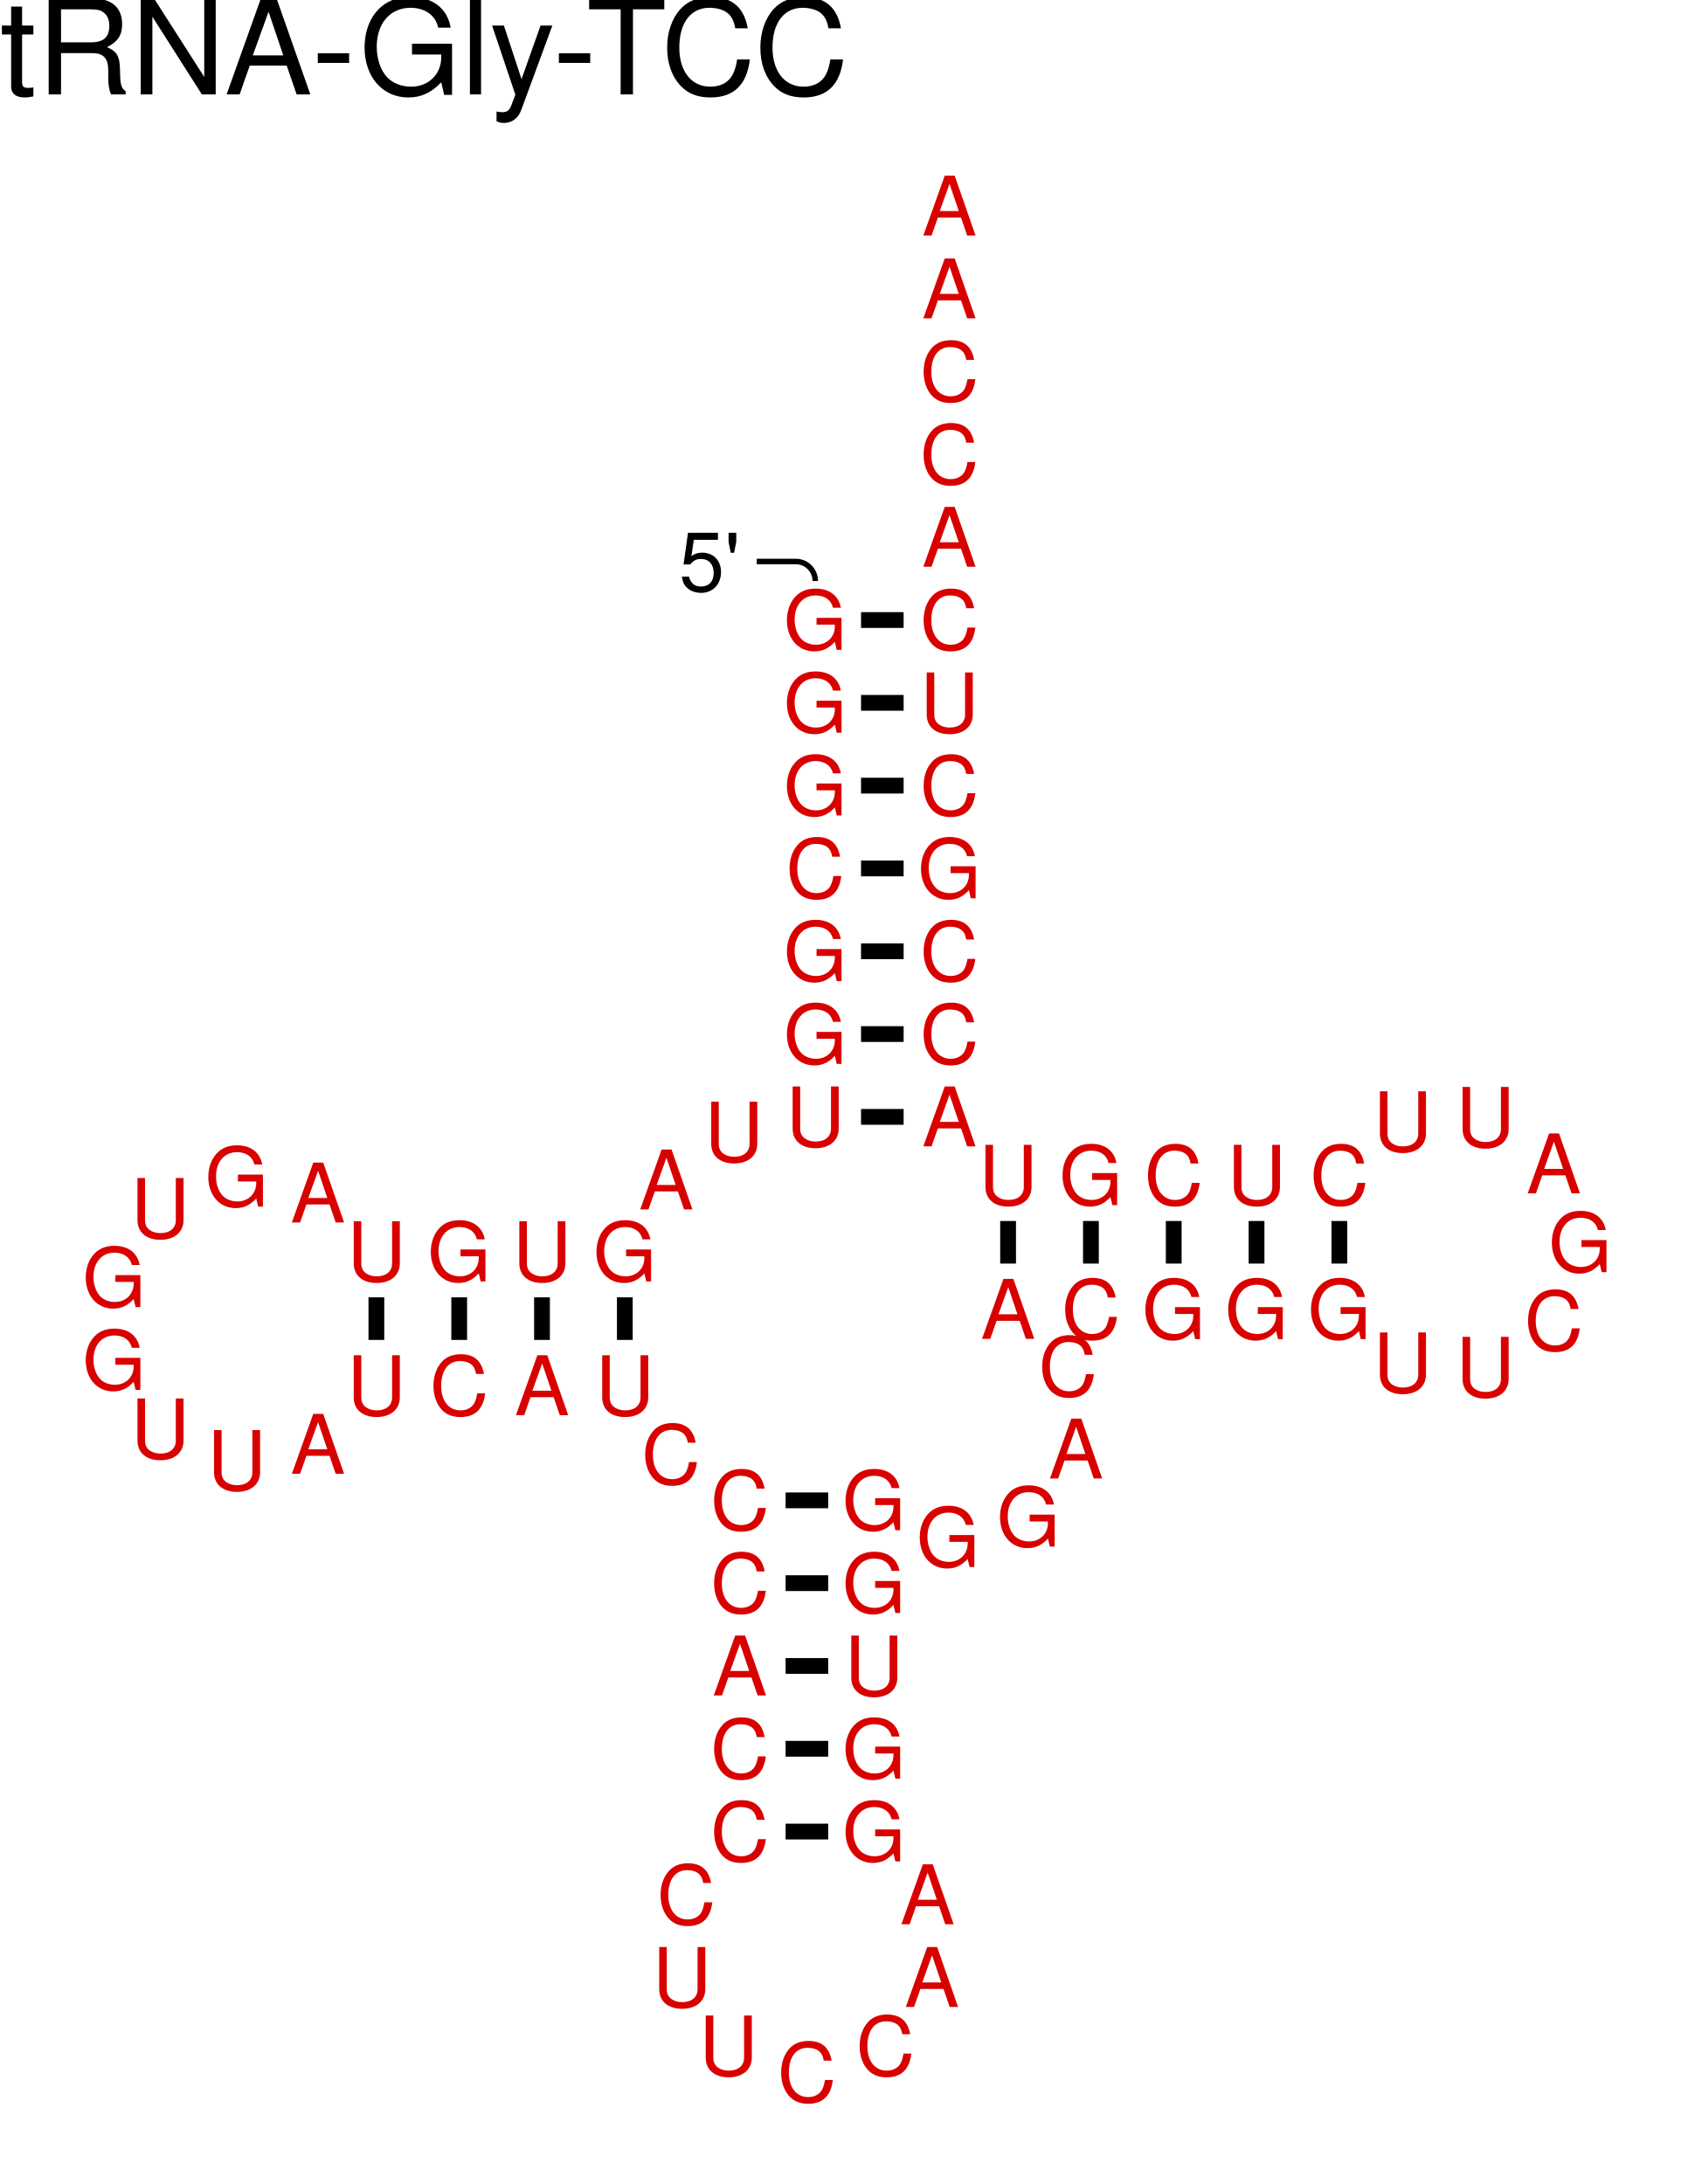
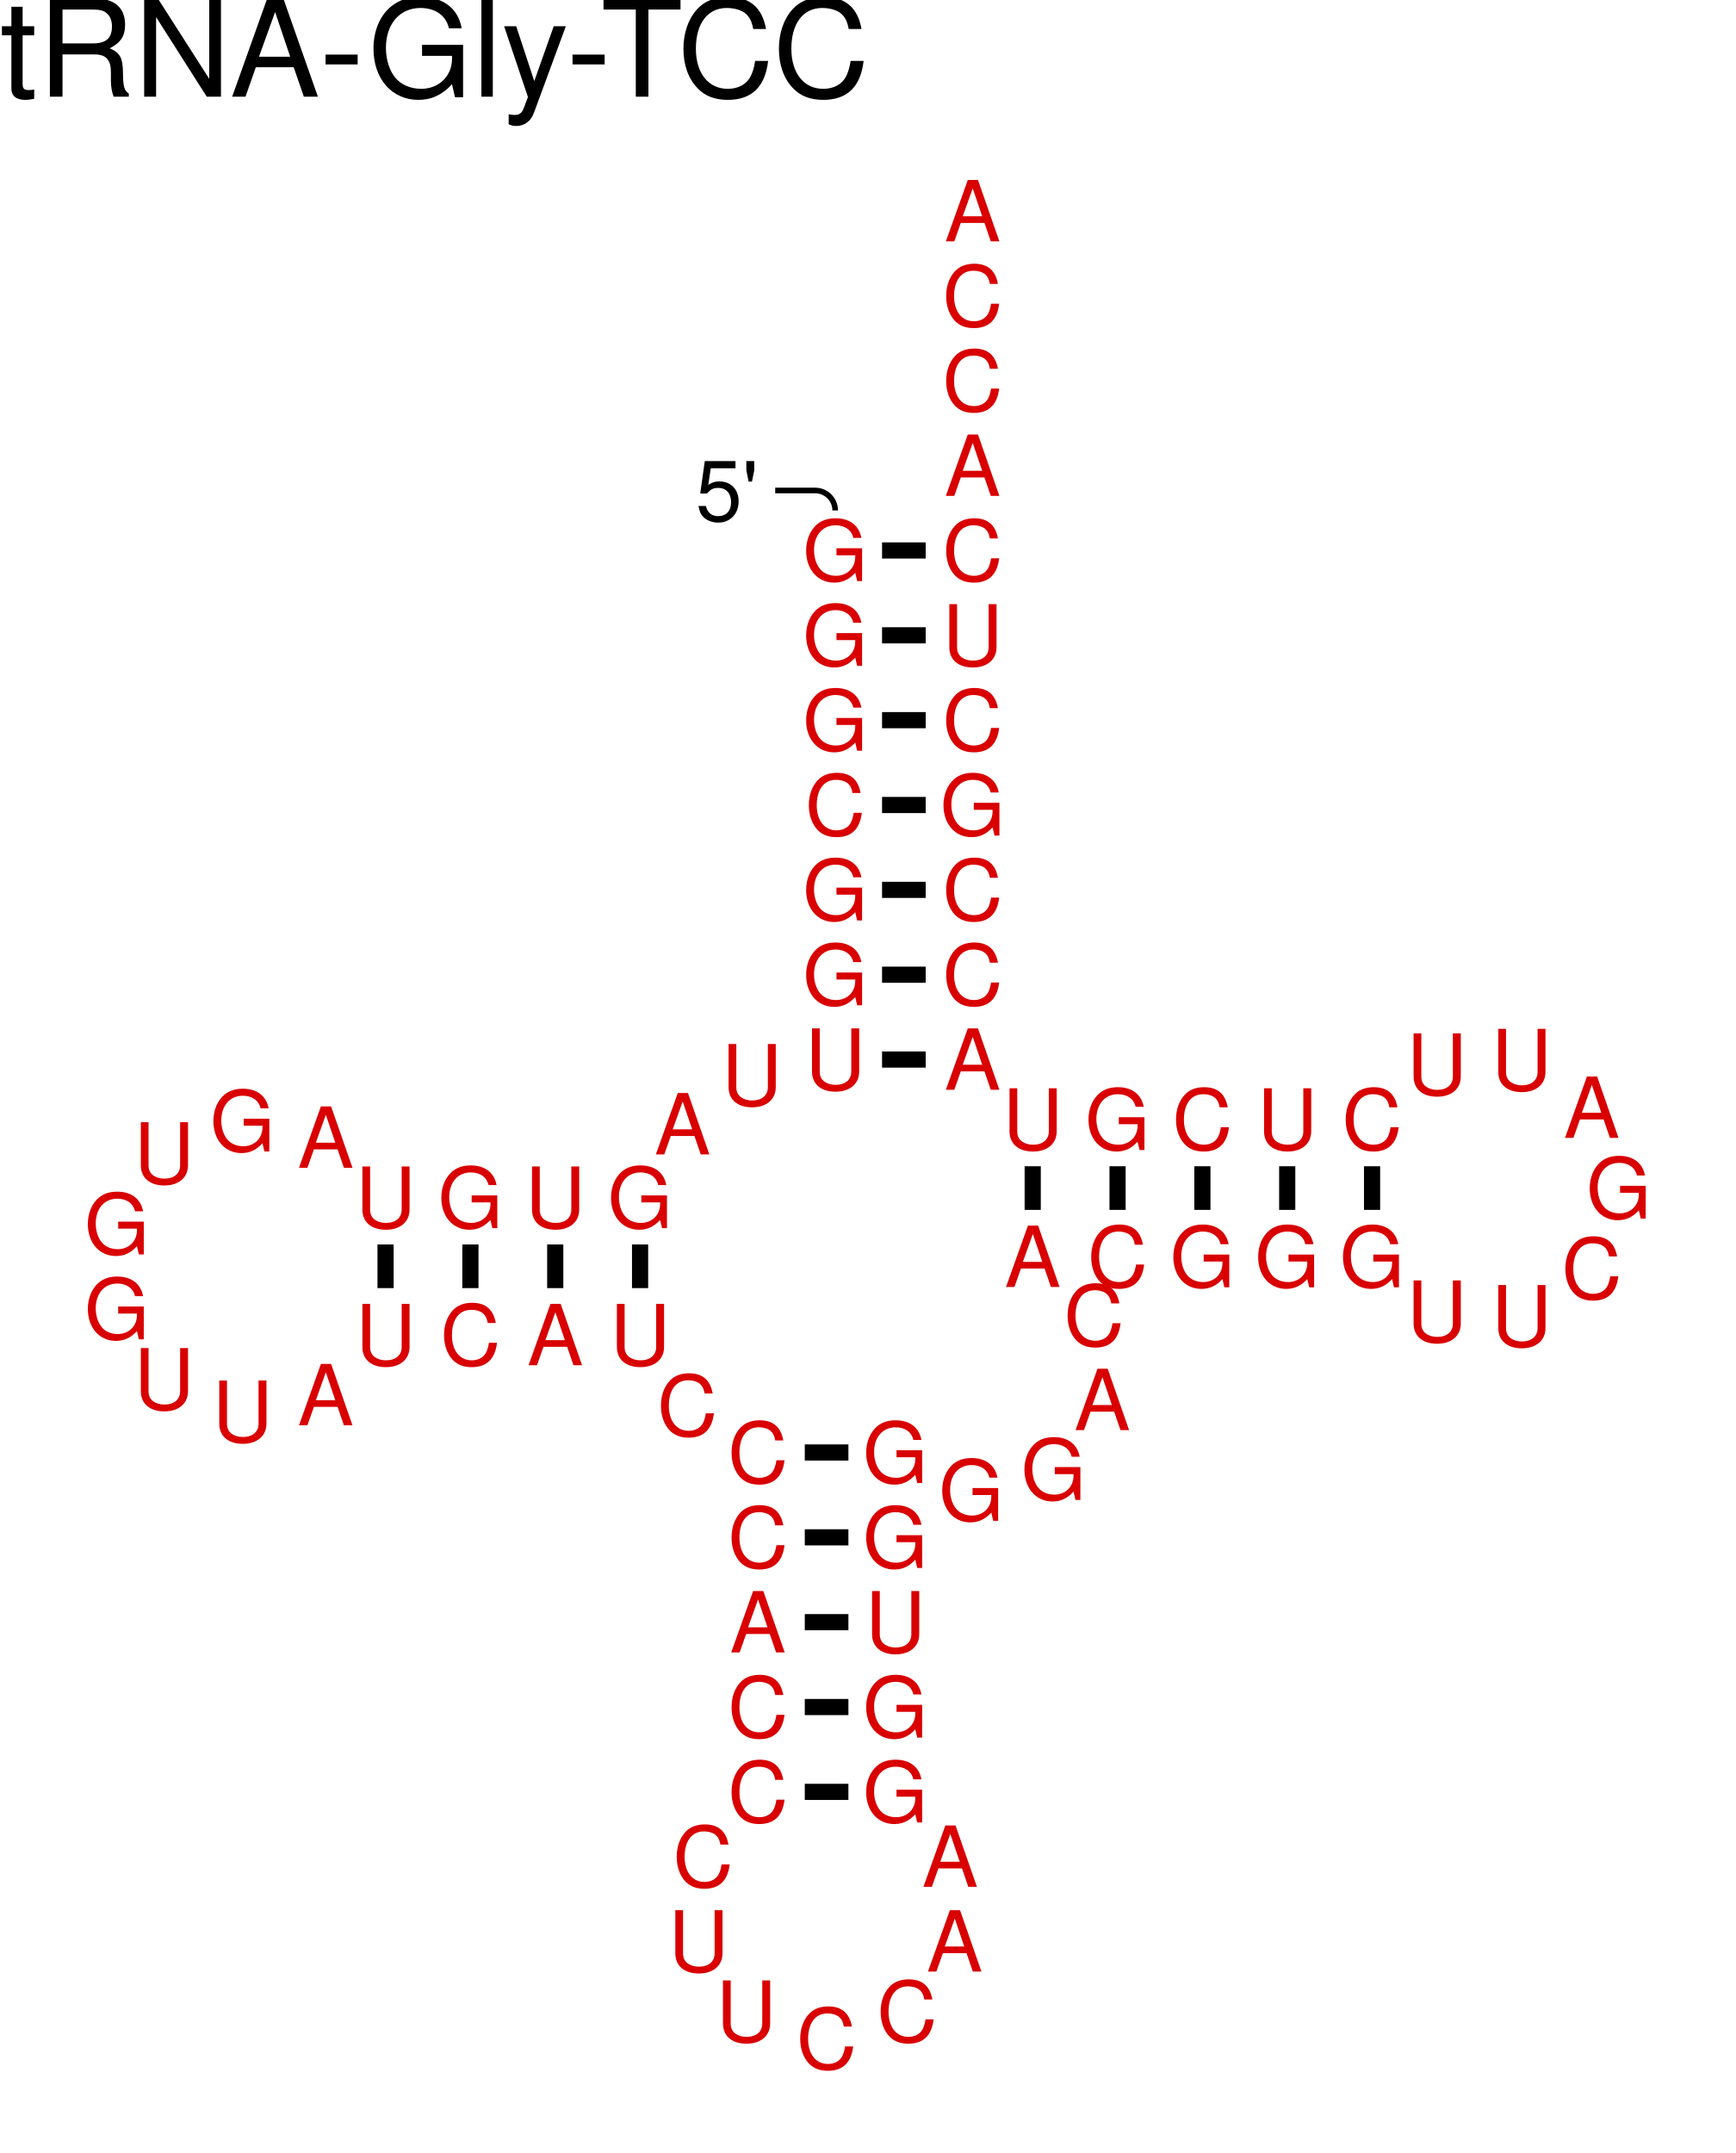
- <svg xmlns="http://www.w3.org/2000/svg" version="1.0" width="154.669" height="199.397" id="svg2403" xml:space="preserve">
+ <svg xmlns="http://www.w3.org/2000/svg" version="1.0" width="154.669" height="191.837" id="svg2403" xml:space="preserve">
  <text x="0" y="8.616" id="text1000">
    <tspan x="0" y="8.616" fill="#000000" font-variant="normal" font-weight="normal" font-style="normal" font-family="Helvetica, Arial, sans-serif" font-size="12" id="tspan1001">tRNA-Gly-TCC</tspan>
  </text>
+   <path fill="none" stroke="#000000" stroke-width="1.44" stroke-linecap="butt" stroke-linejoin="miter" d="M 78.602 49.048 L 82.49 49.048 " />
  <path fill="none" stroke="#000000" stroke-width="1.44" stroke-linecap="butt" stroke-linejoin="miter" d="M 78.602 56.608 L 82.49 56.608 " />
  <path fill="none" stroke="#000000" stroke-width="1.44" stroke-linecap="butt" stroke-linejoin="miter" d="M 78.602 64.168 L 82.49 64.168 " />
  <path fill="none" stroke="#000000" stroke-width="1.44" stroke-linecap="butt" stroke-linejoin="miter" d="M 78.602 71.728 L 82.49 71.728 " />
  <path fill="none" stroke="#000000" stroke-width="1.44" stroke-linecap="butt" stroke-linejoin="miter" d="M 78.602 79.288 L 82.49 79.288 " />
  <path fill="none" stroke="#000000" stroke-width="1.44" stroke-linecap="butt" stroke-linejoin="miter" d="M 78.602 86.849 L 82.49 86.849 " />
  <path fill="none" stroke="#000000" stroke-width="1.44" stroke-linecap="butt" stroke-linejoin="miter" d="M 78.602 94.409 L 82.49 94.409 " />
-   <path fill="none" stroke="#000000" stroke-width="1.44" stroke-linecap="butt" stroke-linejoin="miter" d="M 78.602 101.969 L 82.49 101.969 " />
-   <path fill="none" stroke="#000000" stroke-width="1.44" stroke-linecap="butt" stroke-linejoin="miter" d="M 57.038 118.445 L 57.038 122.333 " />
-   <path fill="none" stroke="#000000" stroke-width="1.44" stroke-linecap="butt" stroke-linejoin="miter" d="M 49.478 118.445 L 49.478 122.333 " />
-   <path fill="none" stroke="#000000" stroke-width="1.44" stroke-linecap="butt" stroke-linejoin="miter" d="M 41.919 118.445 L 41.919 122.333 " />
-   <path fill="none" stroke="#000000" stroke-width="1.44" stroke-linecap="butt" stroke-linejoin="miter" d="M 34.358 118.445 L 34.358 122.333 " />
+   <path fill="none" stroke="#000000" stroke-width="1.44" stroke-linecap="butt" stroke-linejoin="miter" d="M 57.038 110.885 L 57.038 114.773 " />
+   <path fill="none" stroke="#000000" stroke-width="1.44" stroke-linecap="butt" stroke-linejoin="miter" d="M 49.478 110.885 L 49.478 114.773 " />
+   <path fill="none" stroke="#000000" stroke-width="1.44" stroke-linecap="butt" stroke-linejoin="miter" d="M 41.919 110.885 L 41.919 114.773 " />
+   <path fill="none" stroke="#000000" stroke-width="1.44" stroke-linecap="butt" stroke-linejoin="miter" d="M 34.358 110.885 L 34.358 114.773 " />
+   <path fill="none" stroke="#000000" stroke-width="1.44" stroke-linecap="butt" stroke-linejoin="miter" d="M 71.715 129.42 L 75.603 129.42 " />
  <path fill="none" stroke="#000000" stroke-width="1.44" stroke-linecap="butt" stroke-linejoin="miter" d="M 71.715 136.98 L 75.603 136.98 " />
  <path fill="none" stroke="#000000" stroke-width="1.44" stroke-linecap="butt" stroke-linejoin="miter" d="M 71.715 144.54 L 75.603 144.54 " />
  <path fill="none" stroke="#000000" stroke-width="1.44" stroke-linecap="butt" stroke-linejoin="miter" d="M 71.715 152.1 L 75.603 152.1 " />
  <path fill="none" stroke="#000000" stroke-width="1.44" stroke-linecap="butt" stroke-linejoin="miter" d="M 71.715 159.66 L 75.603 159.66 " />
-   <path fill="none" stroke="#000000" stroke-width="1.44" stroke-linecap="butt" stroke-linejoin="miter" d="M 71.715 167.22 L 75.603 167.22 " />
-   <path fill="none" stroke="#000000" stroke-width="1.44" stroke-linecap="butt" stroke-linejoin="miter" d="M 92.026 115.363 L 92.026 111.475 " />
-   <path fill="none" stroke="#000000" stroke-width="1.44" stroke-linecap="butt" stroke-linejoin="miter" d="M 99.587 115.363 L 99.587 111.475 " />
-   <path fill="none" stroke="#000000" stroke-width="1.44" stroke-linecap="butt" stroke-linejoin="miter" d="M 107.146 115.363 L 107.146 111.475 " />
-   <path fill="none" stroke="#000000" stroke-width="1.44" stroke-linecap="butt" stroke-linejoin="miter" d="M 114.706 115.363 L 114.706 111.475 " />
-   <path fill="none" stroke="#000000" stroke-width="1.44" stroke-linecap="butt" stroke-linejoin="miter" d="M 122.266 115.363 L 122.266 111.475 " />
-   <text x="71.508" y="59.301" id="text1002">
-     <tspan x="71.508" y="59.301" fill="#d90000" font-variant="normal" font-weight="normal" font-style="normal" font-family="Helvetica, Arial, sans-serif" font-size="7.5" id="tspan1003">G</tspan>
-   </text>
-   <text x="71.508" y="66.861" id="text1004">
-     <tspan x="71.508" y="66.861" fill="#d90000" font-variant="normal" font-weight="normal" font-style="normal" font-family="Helvetica, Arial, sans-serif" font-size="7.5" id="tspan1005">G</tspan>
-   </text>
-   <text x="71.508" y="74.421" id="text1006">
-     <tspan x="71.508" y="74.421" fill="#d90000" font-variant="normal" font-weight="normal" font-style="normal" font-family="Helvetica, Arial, sans-serif" font-size="7.5" id="tspan1007">G</tspan>
-   </text>
-   <text x="71.718" y="81.981" id="text1008">
-     <tspan x="71.718" y="81.981" fill="#d90000" font-variant="normal" font-weight="normal" font-style="normal" font-family="Helvetica, Arial, sans-serif" font-size="7.5" id="tspan1009">C</tspan>
-   </text>
-   <text x="71.508" y="89.541" id="text1010">
-     <tspan x="71.508" y="89.541" fill="#d90000" font-variant="normal" font-weight="normal" font-style="normal" font-family="Helvetica, Arial, sans-serif" font-size="7.5" id="tspan1011">G</tspan>
-   </text>
-   <text x="71.508" y="97.101" id="text1012">
-     <tspan x="71.508" y="97.101" fill="#d90000" font-variant="normal" font-weight="normal" font-style="normal" font-family="Helvetica, Arial, sans-serif" font-size="7.5" id="tspan1013">G</tspan>
-   </text>
-   <text x="71.718" y="104.661" id="text1014">
-     <tspan x="71.718" y="104.661" fill="#d90000" font-variant="normal" font-weight="normal" font-style="normal" font-family="Helvetica, Arial, sans-serif" font-size="7.5" id="tspan1015">U</tspan>
-   </text>
-   <text x="64.287" y="106.051" id="text1016">
-     <tspan x="64.287" y="106.051" fill="#d90000" font-variant="normal" font-weight="normal" font-style="normal" font-family="Helvetica, Arial, sans-serif" font-size="7.5" id="tspan1017">U</tspan>
-   </text>
-   <text x="58.321" y="110.417" id="text1018">
-     <tspan x="58.321" y="110.417" fill="#d90000" font-variant="normal" font-weight="normal" font-style="normal" font-family="Helvetica, Arial, sans-serif" font-size="7.5" id="tspan1019">A</tspan>
-   </text>
-   <text x="54.121" y="116.962" id="text1020">
-     <tspan x="54.121" y="116.962" fill="#d90000" font-variant="normal" font-weight="normal" font-style="normal" font-family="Helvetica, Arial, sans-serif" font-size="7.5" id="tspan1021">G</tspan>
-   </text>
-   <text x="46.771" y="116.962" id="text1022">
-     <tspan x="46.771" y="116.962" fill="#d90000" font-variant="normal" font-weight="normal" font-style="normal" font-family="Helvetica, Arial, sans-serif" font-size="7.5" id="tspan1023">U</tspan>
-   </text>
-   <text x="39.001" y="116.962" id="text1024">
-     <tspan x="39.001" y="116.962" fill="#d90000" font-variant="normal" font-weight="normal" font-style="normal" font-family="Helvetica, Arial, sans-serif" font-size="7.5" id="tspan1025">G</tspan>
-   </text>
-   <text x="31.651" y="116.962" id="text1026">
-     <tspan x="31.651" y="116.962" fill="#d90000" font-variant="normal" font-weight="normal" font-style="normal" font-family="Helvetica, Arial, sans-serif" font-size="7.5" id="tspan1027">U</tspan>
-   </text>
-   <text x="26.518" y="111.609" id="text1028">
-     <tspan x="26.518" y="111.609" fill="#d90000" font-variant="normal" font-weight="normal" font-style="normal" font-family="Helvetica, Arial, sans-serif" font-size="7.5" id="tspan1029">A</tspan>
-   </text>
-   <text x="18.688" y="110.128" id="text1030">
-     <tspan x="18.688" y="110.128" fill="#d90000" font-variant="normal" font-weight="normal" font-style="normal" font-family="Helvetica, Arial, sans-serif" font-size="7.5" id="tspan1031">G</tspan>
-   </text>
-   <text x="11.912" y="113.017" id="text1032">
-     <tspan x="11.912" y="113.017" fill="#d90000" font-variant="normal" font-weight="normal" font-style="normal" font-family="Helvetica, Arial, sans-serif" font-size="7.5" id="tspan1033">U</tspan>
-   </text>
-   <text x="7.5" y="119.302" id="text1034">
-     <tspan x="7.5" y="119.302" fill="#d90000" font-variant="normal" font-weight="normal" font-style="normal" font-family="Helvetica, Arial, sans-serif" font-size="7.5" id="tspan1035">G</tspan>
-   </text>
-   <text x="7.5" y="126.862" id="text1036">
-     <tspan x="7.5" y="126.862" fill="#d90000" font-variant="normal" font-weight="normal" font-style="normal" font-family="Helvetica, Arial, sans-serif" font-size="7.5" id="tspan1037">G</tspan>
-   </text>
-   <text x="11.912" y="133.146" id="text1038">
-     <tspan x="11.912" y="133.146" fill="#d90000" font-variant="normal" font-weight="normal" font-style="normal" font-family="Helvetica, Arial, sans-serif" font-size="7.5" id="tspan1039">U</tspan>
-   </text>
-   <text x="18.898" y="136.035" id="text1040">
-     <tspan x="18.898" y="136.035" fill="#d90000" font-variant="normal" font-weight="normal" font-style="normal" font-family="Helvetica, Arial, sans-serif" font-size="7.5" id="tspan1041">U</tspan>
-   </text>
-   <text x="26.518" y="134.554" id="text1042">
-     <tspan x="26.518" y="134.554" fill="#d90000" font-variant="normal" font-weight="normal" font-style="normal" font-family="Helvetica, Arial, sans-serif" font-size="7.5" id="tspan1043">A</tspan>
-   </text>
-   <text x="31.651" y="129.202" id="text1044">
-     <tspan x="31.651" y="129.202" fill="#d90000" font-variant="normal" font-weight="normal" font-style="normal" font-family="Helvetica, Arial, sans-serif" font-size="7.5" id="tspan1045">U</tspan>
-   </text>
-   <text x="39.211" y="129.202" id="text1046">
-     <tspan x="39.211" y="129.202" fill="#d90000" font-variant="normal" font-weight="normal" font-style="normal" font-family="Helvetica, Arial, sans-serif" font-size="7.5" id="tspan1047">C</tspan>
-   </text>
-   <text x="46.977" y="129.202" id="text1048">
-     <tspan x="46.977" y="129.202" fill="#d90000" font-variant="normal" font-weight="normal" font-style="normal" font-family="Helvetica, Arial, sans-serif" font-size="7.5" id="tspan1049">A</tspan>
-   </text>
-   <text x="54.331" y="129.202" id="text1050">
-     <tspan x="54.331" y="129.202" fill="#d90000" font-variant="normal" font-weight="normal" font-style="normal" font-family="Helvetica, Arial, sans-serif" font-size="7.5" id="tspan1051">U</tspan>
-   </text>
-   <text x="58.538" y="135.483" id="text1052">
-     <tspan x="58.538" y="135.483" fill="#d90000" font-variant="normal" font-weight="normal" font-style="normal" font-family="Helvetica, Arial, sans-serif" font-size="7.5" id="tspan1053">C</tspan>
-   </text>
-   <text x="64.831" y="139.673" id="text1054">
-     <tspan x="64.831" y="139.673" fill="#d90000" font-variant="normal" font-weight="normal" font-style="normal" font-family="Helvetica, Arial, sans-serif" font-size="7.5" id="tspan1055">C</tspan>
-   </text>
-   <text x="64.831" y="147.233" id="text1056">
-     <tspan x="64.831" y="147.233" fill="#d90000" font-variant="normal" font-weight="normal" font-style="normal" font-family="Helvetica, Arial, sans-serif" font-size="7.5" id="tspan1057">C</tspan>
-   </text>
-   <text x="65.037" y="154.793" id="text1058">
-     <tspan x="65.037" y="154.793" fill="#d90000" font-variant="normal" font-weight="normal" font-style="normal" font-family="Helvetica, Arial, sans-serif" font-size="7.5" id="tspan1059">A</tspan>
-   </text>
-   <text x="64.831" y="162.353" id="text1060">
-     <tspan x="64.831" y="162.353" fill="#d90000" font-variant="normal" font-weight="normal" font-style="normal" font-family="Helvetica, Arial, sans-serif" font-size="7.5" id="tspan1061">C</tspan>
-   </text>
-   <text x="64.831" y="169.913" id="text1062">
-     <tspan x="64.831" y="169.913" fill="#d90000" font-variant="normal" font-weight="normal" font-style="normal" font-family="Helvetica, Arial, sans-serif" font-size="7.5" id="tspan1063">C</tspan>
-   </text>
-   <text x="59.944" y="175.68" id="text1064">
-     <tspan x="59.944" y="175.68" fill="#d90000" font-variant="normal" font-weight="normal" font-style="normal" font-family="Helvetica, Arial, sans-serif" font-size="7.5" id="tspan1065">C</tspan>
-   </text>
-   <text x="59.541" y="183.23" id="text1066">
-     <tspan x="59.541" y="183.23" fill="#d90000" font-variant="normal" font-weight="normal" font-style="normal" font-family="Helvetica, Arial, sans-serif" font-size="7.5" id="tspan1067">U</tspan>
-   </text>
-   <text x="63.786" y="189.485" id="text1068">
-     <tspan x="63.786" y="189.485" fill="#d90000" font-variant="normal" font-weight="normal" font-style="normal" font-family="Helvetica, Arial, sans-serif" font-size="7.5" id="tspan1069">U</tspan>
-   </text>
-   <text x="70.951" y="191.897" id="text1070">
-     <tspan x="70.951" y="191.897" fill="#d90000" font-variant="normal" font-weight="normal" font-style="normal" font-family="Helvetica, Arial, sans-serif" font-size="7.5" id="tspan1071">C</tspan>
-   </text>
-   <text x="78.116" y="189.485" id="text1072">
-     <tspan x="78.116" y="189.485" fill="#d90000" font-variant="normal" font-weight="normal" font-style="normal" font-family="Helvetica, Arial, sans-serif" font-size="7.5" id="tspan1073">C</tspan>
-   </text>
-   <text x="82.568" y="183.23" id="text1074">
-     <tspan x="82.568" y="183.23" fill="#d90000" font-variant="normal" font-weight="normal" font-style="normal" font-family="Helvetica, Arial, sans-serif" font-size="7.5" id="tspan1075">A</tspan>
-   </text>
-   <text x="82.165" y="175.68" id="text1076">
-     <tspan x="82.165" y="175.68" fill="#d90000" font-variant="normal" font-weight="normal" font-style="normal" font-family="Helvetica, Arial, sans-serif" font-size="7.5" id="tspan1077">A</tspan>
-   </text>
-   <text x="76.861" y="169.913" id="text1078">
-     <tspan x="76.861" y="169.913" fill="#d90000" font-variant="normal" font-weight="normal" font-style="normal" font-family="Helvetica, Arial, sans-serif" font-size="7.5" id="tspan1079">G</tspan>
-   </text>
-   <text x="76.861" y="162.353" id="text1080">
-     <tspan x="76.861" y="162.353" fill="#d90000" font-variant="normal" font-weight="normal" font-style="normal" font-family="Helvetica, Arial, sans-serif" font-size="7.5" id="tspan1081">G</tspan>
-   </text>
-   <text x="77.071" y="154.793" id="text1082">
-     <tspan x="77.071" y="154.793" fill="#d90000" font-variant="normal" font-weight="normal" font-style="normal" font-family="Helvetica, Arial, sans-serif" font-size="7.5" id="tspan1083">U</tspan>
-   </text>
-   <text x="76.861" y="147.233" id="text1084">
-     <tspan x="76.861" y="147.233" fill="#d90000" font-variant="normal" font-weight="normal" font-style="normal" font-family="Helvetica, Arial, sans-serif" font-size="7.5" id="tspan1085">G</tspan>
-   </text>
-   <text x="76.861" y="139.673" id="text1086">
-     <tspan x="76.861" y="139.673" fill="#d90000" font-variant="normal" font-weight="normal" font-style="normal" font-family="Helvetica, Arial, sans-serif" font-size="7.5" id="tspan1087">G</tspan>
-   </text>
-   <text x="83.633" y="143.034" id="text1088">
-     <tspan x="83.633" y="143.034" fill="#d90000" font-variant="normal" font-weight="normal" font-style="normal" font-family="Helvetica, Arial, sans-serif" font-size="7.5" id="tspan1089">G</tspan>
-   </text>
-   <text x="90.96" y="141.171" id="text1090">
-     <tspan x="90.96" y="141.171" fill="#d90000" font-variant="normal" font-weight="normal" font-style="normal" font-family="Helvetica, Arial, sans-serif" font-size="7.5" id="tspan1091">G</tspan>
-   </text>
-   <text x="95.721" y="134.984" id="text1092">
-     <tspan x="95.721" y="134.984" fill="#d90000" font-variant="normal" font-weight="normal" font-style="normal" font-family="Helvetica, Arial, sans-serif" font-size="7.5" id="tspan1093">A</tspan>
-   </text>
-   <text x="94.779" y="127.46" id="text1094">
-     <tspan x="94.779" y="127.46" fill="#d90000" font-variant="normal" font-weight="normal" font-style="normal" font-family="Helvetica, Arial, sans-serif" font-size="7.5" id="tspan1095">C</tspan>
-   </text>
-   <text x="89.525" y="122.231" id="text1096">
-     <tspan x="89.525" y="122.231" fill="#d90000" font-variant="normal" font-weight="normal" font-style="normal" font-family="Helvetica, Arial, sans-serif" font-size="7.5" id="tspan1097">A</tspan>
-   </text>
-   <text x="96.879" y="122.231" id="text1098">
-     <tspan x="96.879" y="122.231" fill="#d90000" font-variant="normal" font-weight="normal" font-style="normal" font-family="Helvetica, Arial, sans-serif" font-size="7.5" id="tspan1099">C</tspan>
-   </text>
-   <text x="104.229" y="122.231" id="text1100">
-     <tspan x="104.229" y="122.231" fill="#d90000" font-variant="normal" font-weight="normal" font-style="normal" font-family="Helvetica, Arial, sans-serif" font-size="7.5" id="tspan1101">G</tspan>
-   </text>
-   <text x="111.789" y="122.231" id="text1102">
-     <tspan x="111.789" y="122.231" fill="#d90000" font-variant="normal" font-weight="normal" font-style="normal" font-family="Helvetica, Arial, sans-serif" font-size="7.5" id="tspan1103">G</tspan>
-   </text>
-   <text x="119.349" y="122.231" id="text1104">
-     <tspan x="119.349" y="122.231" fill="#d90000" font-variant="normal" font-weight="normal" font-style="normal" font-family="Helvetica, Arial, sans-serif" font-size="7.5" id="tspan1105">G</tspan>
-   </text>
-   <text x="125.327" y="127.119" id="text1106">
-     <tspan x="125.327" y="127.119" fill="#d90000" font-variant="normal" font-weight="normal" font-style="normal" font-family="Helvetica, Arial, sans-serif" font-size="7.5" id="tspan1107">U</tspan>
-   </text>
-   <text x="132.876" y="127.522" id="text1108">
-     <tspan x="132.876" y="127.522" fill="#d90000" font-variant="normal" font-weight="normal" font-style="normal" font-family="Helvetica, Arial, sans-serif" font-size="7.5" id="tspan1109">U</tspan>
-   </text>
-   <text x="139.131" y="123.276" id="text1110">
-     <tspan x="139.131" y="123.276" fill="#d90000" font-variant="normal" font-weight="normal" font-style="normal" font-family="Helvetica, Arial, sans-serif" font-size="7.5" id="tspan1111">C</tspan>
-   </text>
-   <text x="141.334" y="116.111" id="text1112">
-     <tspan x="141.334" y="116.111" fill="#d90000" font-variant="normal" font-weight="normal" font-style="normal" font-family="Helvetica, Arial, sans-serif" font-size="7.5" id="tspan1113">G</tspan>
-   </text>
-   <text x="139.337" y="108.947" id="text1114">
-     <tspan x="139.337" y="108.947" fill="#d90000" font-variant="normal" font-weight="normal" font-style="normal" font-family="Helvetica, Arial, sans-serif" font-size="7.5" id="tspan1115">A</tspan>
-   </text>
-   <text x="132.876" y="104.701" id="text1116">
-     <tspan x="132.876" y="104.701" fill="#d90000" font-variant="normal" font-weight="normal" font-style="normal" font-family="Helvetica, Arial, sans-serif" font-size="7.5" id="tspan1117">U</tspan>
-   </text>
-   <text x="125.327" y="105.104" id="text1118">
-     <tspan x="125.327" y="105.104" fill="#d90000" font-variant="normal" font-weight="normal" font-style="normal" font-family="Helvetica, Arial, sans-serif" font-size="7.5" id="tspan1119">U</tspan>
-   </text>
-   <text x="119.559" y="109.991" id="text1120">
-     <tspan x="119.559" y="109.991" fill="#d90000" font-variant="normal" font-weight="normal" font-style="normal" font-family="Helvetica, Arial, sans-serif" font-size="7.5" id="tspan1121">C</tspan>
-   </text>
-   <text x="111.999" y="109.991" id="text1122">
-     <tspan x="111.999" y="109.991" fill="#d90000" font-variant="normal" font-weight="normal" font-style="normal" font-family="Helvetica, Arial, sans-serif" font-size="7.5" id="tspan1123">U</tspan>
-   </text>
-   <text x="104.439" y="109.991" id="text1124">
-     <tspan x="104.439" y="109.991" fill="#d90000" font-variant="normal" font-weight="normal" font-style="normal" font-family="Helvetica, Arial, sans-serif" font-size="7.5" id="tspan1125">C</tspan>
-   </text>
-   <text x="96.669" y="109.991" id="text1126">
-     <tspan x="96.669" y="109.991" fill="#d90000" font-variant="normal" font-weight="normal" font-style="normal" font-family="Helvetica, Arial, sans-serif" font-size="7.5" id="tspan1127">G</tspan>
-   </text>
-   <text x="89.319" y="109.991" id="text1128">
-     <tspan x="89.319" y="109.991" fill="#d90000" font-variant="normal" font-weight="normal" font-style="normal" font-family="Helvetica, Arial, sans-serif" font-size="7.5" id="tspan1129">U</tspan>
-   </text>
-   <text x="84.164" y="104.661" id="text1130">
-     <tspan x="84.164" y="104.661" fill="#d90000" font-variant="normal" font-weight="normal" font-style="normal" font-family="Helvetica, Arial, sans-serif" font-size="7.5" id="tspan1131">A</tspan>
-   </text>
-   <text x="83.958" y="97.101" id="text1132">
-     <tspan x="83.958" y="97.101" fill="#d90000" font-variant="normal" font-weight="normal" font-style="normal" font-family="Helvetica, Arial, sans-serif" font-size="7.5" id="tspan1133">C</tspan>
-   </text>
-   <text x="83.958" y="89.541" id="text1134">
-     <tspan x="83.958" y="89.541" fill="#d90000" font-variant="normal" font-weight="normal" font-style="normal" font-family="Helvetica, Arial, sans-serif" font-size="7.5" id="tspan1135">C</tspan>
-   </text>
-   <text x="83.748" y="81.981" id="text1136">
-     <tspan x="83.748" y="81.981" fill="#d90000" font-variant="normal" font-weight="normal" font-style="normal" font-family="Helvetica, Arial, sans-serif" font-size="7.5" id="tspan1137">G</tspan>
-   </text>
-   <text x="83.958" y="74.421" id="text1138">
-     <tspan x="83.958" y="74.421" fill="#d90000" font-variant="normal" font-weight="normal" font-style="normal" font-family="Helvetica, Arial, sans-serif" font-size="7.5" id="tspan1139">C</tspan>
-   </text>
-   <text x="83.958" y="66.861" id="text1140">
-     <tspan x="83.958" y="66.861" fill="#d90000" font-variant="normal" font-weight="normal" font-style="normal" font-family="Helvetica, Arial, sans-serif" font-size="7.5" id="tspan1141">U</tspan>
-   </text>
-   <text x="83.958" y="59.301" id="text1142">
-     <tspan x="83.958" y="59.301" fill="#d90000" font-variant="normal" font-weight="normal" font-style="normal" font-family="Helvetica, Arial, sans-serif" font-size="7.5" id="tspan1143">C</tspan>
-   </text>
-   <text x="84.164" y="51.741" id="text1144">
-     <tspan x="84.164" y="51.741" fill="#d90000" font-variant="normal" font-weight="normal" font-style="normal" font-family="Helvetica, Arial, sans-serif" font-size="7.5" id="tspan1145">A</tspan>
-   </text>
-   <text x="83.958" y="44.181" id="text1146">
-     <tspan x="83.958" y="44.181" fill="#d90000" font-variant="normal" font-weight="normal" font-style="normal" font-family="Helvetica, Arial, sans-serif" font-size="7.5" id="tspan1147">C</tspan>
-   </text>
-   <text x="83.958" y="36.621" id="text1148">
-     <tspan x="83.958" y="36.621" fill="#d90000" font-variant="normal" font-weight="normal" font-style="normal" font-family="Helvetica, Arial, sans-serif" font-size="7.5" id="tspan1149">C</tspan>
-   </text>
-   <text x="84.164" y="29.061" id="text1150">
-     <tspan x="84.164" y="29.061" fill="#d90000" font-variant="normal" font-weight="normal" font-style="normal" font-family="Helvetica, Arial, sans-serif" font-size="7.5" id="tspan1151">A</tspan>
-   </text>
-   <text x="84.164" y="21.501" id="text1152">
-     <tspan x="84.164" y="21.501" fill="#d90000" font-variant="normal" font-weight="normal" font-style="normal" font-family="Helvetica, Arial, sans-serif" font-size="7.5" id="tspan1153">A</tspan>
-   </text>
-   <path fill="none" stroke="#000000" stroke-width="0.5" stroke-linecap="butt" stroke-linejoin="miter" d="M 74.425 53.045 A 1.782,1.782 270 0,0 72.644,51.263L 69.08 51.263 " />
-   <text x="61.977" y="53.955" id="text1154">
-     <tspan x="61.977" y="53.955" fill="#000000" font-variant="normal" font-weight="normal" font-style="normal" font-family="Helvetica, Arial, sans-serif" font-size="7.5" id="tspan1155">5'</tspan>
+   <path fill="none" stroke="#000000" stroke-width="1.44" stroke-linecap="butt" stroke-linejoin="miter" d="M 92.026 107.803 L 92.026 103.915 " />
+   <path fill="none" stroke="#000000" stroke-width="1.44" stroke-linecap="butt" stroke-linejoin="miter" d="M 99.587 107.803 L 99.587 103.915 " />
+   <path fill="none" stroke="#000000" stroke-width="1.44" stroke-linecap="butt" stroke-linejoin="miter" d="M 107.146 107.803 L 107.146 103.915 " />
+   <path fill="none" stroke="#000000" stroke-width="1.44" stroke-linecap="butt" stroke-linejoin="miter" d="M 114.706 107.803 L 114.706 103.915 " />
+   <path fill="none" stroke="#000000" stroke-width="1.44" stroke-linecap="butt" stroke-linejoin="miter" d="M 122.266 107.803 L 122.266 103.915 " />
+   <text x="71.508" y="51.741" id="text1002">
+     <tspan x="71.508" y="51.741" fill="#d90000" font-variant="normal" font-weight="normal" font-style="normal" font-family="Helvetica, Arial, sans-serif" font-size="7.5" id="tspan1003">G</tspan>
+   </text>
+   <text x="71.508" y="59.301" id="text1004">
+     <tspan x="71.508" y="59.301" fill="#d90000" font-variant="normal" font-weight="normal" font-style="normal" font-family="Helvetica, Arial, sans-serif" font-size="7.5" id="tspan1005">G</tspan>
+   </text>
+   <text x="71.508" y="66.861" id="text1006">
+     <tspan x="71.508" y="66.861" fill="#d90000" font-variant="normal" font-weight="normal" font-style="normal" font-family="Helvetica, Arial, sans-serif" font-size="7.5" id="tspan1007">G</tspan>
+   </text>
+   <text x="71.718" y="74.421" id="text1008">
+     <tspan x="71.718" y="74.421" fill="#d90000" font-variant="normal" font-weight="normal" font-style="normal" font-family="Helvetica, Arial, sans-serif" font-size="7.5" id="tspan1009">C</tspan>
+   </text>
+   <text x="71.508" y="81.981" id="text1010">
+     <tspan x="71.508" y="81.981" fill="#d90000" font-variant="normal" font-weight="normal" font-style="normal" font-family="Helvetica, Arial, sans-serif" font-size="7.5" id="tspan1011">G</tspan>
+   </text>
+   <text x="71.508" y="89.541" id="text1012">
+     <tspan x="71.508" y="89.541" fill="#d90000" font-variant="normal" font-weight="normal" font-style="normal" font-family="Helvetica, Arial, sans-serif" font-size="7.5" id="tspan1013">G</tspan>
+   </text>
+   <text x="71.718" y="97.101" id="text1014">
+     <tspan x="71.718" y="97.101" fill="#d90000" font-variant="normal" font-weight="normal" font-style="normal" font-family="Helvetica, Arial, sans-serif" font-size="7.5" id="tspan1015">U</tspan>
+   </text>
+   <text x="64.287" y="98.491" id="text1016">
+     <tspan x="64.287" y="98.491" fill="#d90000" font-variant="normal" font-weight="normal" font-style="normal" font-family="Helvetica, Arial, sans-serif" font-size="7.5" id="tspan1017">U</tspan>
+   </text>
+   <text x="58.321" y="102.857" id="text1018">
+     <tspan x="58.321" y="102.857" fill="#d90000" font-variant="normal" font-weight="normal" font-style="normal" font-family="Helvetica, Arial, sans-serif" font-size="7.5" id="tspan1019">A</tspan>
+   </text>
+   <text x="54.121" y="109.402" id="text1020">
+     <tspan x="54.121" y="109.402" fill="#d90000" font-variant="normal" font-weight="normal" font-style="normal" font-family="Helvetica, Arial, sans-serif" font-size="7.5" id="tspan1021">G</tspan>
+   </text>
+   <text x="46.771" y="109.402" id="text1022">
+     <tspan x="46.771" y="109.402" fill="#d90000" font-variant="normal" font-weight="normal" font-style="normal" font-family="Helvetica, Arial, sans-serif" font-size="7.5" id="tspan1023">U</tspan>
+   </text>
+   <text x="39.001" y="109.402" id="text1024">
+     <tspan x="39.001" y="109.402" fill="#d90000" font-variant="normal" font-weight="normal" font-style="normal" font-family="Helvetica, Arial, sans-serif" font-size="7.5" id="tspan1025">G</tspan>
+   </text>
+   <text x="31.651" y="109.402" id="text1026">
+     <tspan x="31.651" y="109.402" fill="#d90000" font-variant="normal" font-weight="normal" font-style="normal" font-family="Helvetica, Arial, sans-serif" font-size="7.5" id="tspan1027">U</tspan>
+   </text>
+   <text x="26.518" y="104.049" id="text1028">
+     <tspan x="26.518" y="104.049" fill="#d90000" font-variant="normal" font-weight="normal" font-style="normal" font-family="Helvetica, Arial, sans-serif" font-size="7.5" id="tspan1029">A</tspan>
+   </text>
+   <text x="18.688" y="102.568" id="text1030">
+     <tspan x="18.688" y="102.568" fill="#d90000" font-variant="normal" font-weight="normal" font-style="normal" font-family="Helvetica, Arial, sans-serif" font-size="7.5" id="tspan1031">G</tspan>
+   </text>
+   <text x="11.912" y="105.457" id="text1032">
+     <tspan x="11.912" y="105.457" fill="#d90000" font-variant="normal" font-weight="normal" font-style="normal" font-family="Helvetica, Arial, sans-serif" font-size="7.5" id="tspan1033">U</tspan>
+   </text>
+   <text x="7.5" y="111.742" id="text1034">
+     <tspan x="7.5" y="111.742" fill="#d90000" font-variant="normal" font-weight="normal" font-style="normal" font-family="Helvetica, Arial, sans-serif" font-size="7.5" id="tspan1035">G</tspan>
+   </text>
+   <text x="7.5" y="119.302" id="text1036">
+     <tspan x="7.5" y="119.302" fill="#d90000" font-variant="normal" font-weight="normal" font-style="normal" font-family="Helvetica, Arial, sans-serif" font-size="7.5" id="tspan1037">G</tspan>
+   </text>
+   <text x="11.912" y="125.586" id="text1038">
+     <tspan x="11.912" y="125.586" fill="#d90000" font-variant="normal" font-weight="normal" font-style="normal" font-family="Helvetica, Arial, sans-serif" font-size="7.5" id="tspan1039">U</tspan>
+   </text>
+   <text x="18.898" y="128.475" id="text1040">
+     <tspan x="18.898" y="128.475" fill="#d90000" font-variant="normal" font-weight="normal" font-style="normal" font-family="Helvetica, Arial, sans-serif" font-size="7.5" id="tspan1041">U</tspan>
+   </text>
+   <text x="26.518" y="126.994" id="text1042">
+     <tspan x="26.518" y="126.994" fill="#d90000" font-variant="normal" font-weight="normal" font-style="normal" font-family="Helvetica, Arial, sans-serif" font-size="7.5" id="tspan1043">A</tspan>
+   </text>
+   <text x="31.651" y="121.642" id="text1044">
+     <tspan x="31.651" y="121.642" fill="#d90000" font-variant="normal" font-weight="normal" font-style="normal" font-family="Helvetica, Arial, sans-serif" font-size="7.5" id="tspan1045">U</tspan>
+   </text>
+   <text x="39.211" y="121.642" id="text1046">
+     <tspan x="39.211" y="121.642" fill="#d90000" font-variant="normal" font-weight="normal" font-style="normal" font-family="Helvetica, Arial, sans-serif" font-size="7.5" id="tspan1047">C</tspan>
+   </text>
+   <text x="46.977" y="121.642" id="text1048">
+     <tspan x="46.977" y="121.642" fill="#d90000" font-variant="normal" font-weight="normal" font-style="normal" font-family="Helvetica, Arial, sans-serif" font-size="7.5" id="tspan1049">A</tspan>
+   </text>
+   <text x="54.331" y="121.642" id="text1050">
+     <tspan x="54.331" y="121.642" fill="#d90000" font-variant="normal" font-weight="normal" font-style="normal" font-family="Helvetica, Arial, sans-serif" font-size="7.5" id="tspan1051">U</tspan>
+   </text>
+   <text x="58.538" y="127.923" id="text1052">
+     <tspan x="58.538" y="127.923" fill="#d90000" font-variant="normal" font-weight="normal" font-style="normal" font-family="Helvetica, Arial, sans-serif" font-size="7.5" id="tspan1053">C</tspan>
+   </text>
+   <text x="64.831" y="132.113" id="text1054">
+     <tspan x="64.831" y="132.113" fill="#d90000" font-variant="normal" font-weight="normal" font-style="normal" font-family="Helvetica, Arial, sans-serif" font-size="7.5" id="tspan1055">C</tspan>
+   </text>
+   <text x="64.831" y="139.673" id="text1056">
+     <tspan x="64.831" y="139.673" fill="#d90000" font-variant="normal" font-weight="normal" font-style="normal" font-family="Helvetica, Arial, sans-serif" font-size="7.5" id="tspan1057">C</tspan>
+   </text>
+   <text x="65.037" y="147.233" id="text1058">
+     <tspan x="65.037" y="147.233" fill="#d90000" font-variant="normal" font-weight="normal" font-style="normal" font-family="Helvetica, Arial, sans-serif" font-size="7.5" id="tspan1059">A</tspan>
+   </text>
+   <text x="64.831" y="154.793" id="text1060">
+     <tspan x="64.831" y="154.793" fill="#d90000" font-variant="normal" font-weight="normal" font-style="normal" font-family="Helvetica, Arial, sans-serif" font-size="7.5" id="tspan1061">C</tspan>
+   </text>
+   <text x="64.831" y="162.353" id="text1062">
+     <tspan x="64.831" y="162.353" fill="#d90000" font-variant="normal" font-weight="normal" font-style="normal" font-family="Helvetica, Arial, sans-serif" font-size="7.5" id="tspan1063">C</tspan>
+   </text>
+   <text x="59.944" y="168.12" id="text1064">
+     <tspan x="59.944" y="168.12" fill="#d90000" font-variant="normal" font-weight="normal" font-style="normal" font-family="Helvetica, Arial, sans-serif" font-size="7.5" id="tspan1065">C</tspan>
+   </text>
+   <text x="59.541" y="175.67" id="text1066">
+     <tspan x="59.541" y="175.67" fill="#d90000" font-variant="normal" font-weight="normal" font-style="normal" font-family="Helvetica, Arial, sans-serif" font-size="7.5" id="tspan1067">U</tspan>
+   </text>
+   <text x="63.786" y="181.925" id="text1068">
+     <tspan x="63.786" y="181.925" fill="#d90000" font-variant="normal" font-weight="normal" font-style="normal" font-family="Helvetica, Arial, sans-serif" font-size="7.5" id="tspan1069">U</tspan>
+   </text>
+   <text x="70.951" y="184.337" id="text1070">
+     <tspan x="70.951" y="184.337" fill="#d90000" font-variant="normal" font-weight="normal" font-style="normal" font-family="Helvetica, Arial, sans-serif" font-size="7.5" id="tspan1071">C</tspan>
+   </text>
+   <text x="78.116" y="181.925" id="text1072">
+     <tspan x="78.116" y="181.925" fill="#d90000" font-variant="normal" font-weight="normal" font-style="normal" font-family="Helvetica, Arial, sans-serif" font-size="7.5" id="tspan1073">C</tspan>
+   </text>
+   <text x="82.568" y="175.67" id="text1074">
+     <tspan x="82.568" y="175.67" fill="#d90000" font-variant="normal" font-weight="normal" font-style="normal" font-family="Helvetica, Arial, sans-serif" font-size="7.5" id="tspan1075">A</tspan>
+   </text>
+   <text x="82.165" y="168.12" id="text1076">
+     <tspan x="82.165" y="168.12" fill="#d90000" font-variant="normal" font-weight="normal" font-style="normal" font-family="Helvetica, Arial, sans-serif" font-size="7.5" id="tspan1077">A</tspan>
+   </text>
+   <text x="76.861" y="162.353" id="text1078">
+     <tspan x="76.861" y="162.353" fill="#d90000" font-variant="normal" font-weight="normal" font-style="normal" font-family="Helvetica, Arial, sans-serif" font-size="7.5" id="tspan1079">G</tspan>
+   </text>
+   <text x="76.861" y="154.793" id="text1080">
+     <tspan x="76.861" y="154.793" fill="#d90000" font-variant="normal" font-weight="normal" font-style="normal" font-family="Helvetica, Arial, sans-serif" font-size="7.5" id="tspan1081">G</tspan>
+   </text>
+   <text x="77.071" y="147.233" id="text1082">
+     <tspan x="77.071" y="147.233" fill="#d90000" font-variant="normal" font-weight="normal" font-style="normal" font-family="Helvetica, Arial, sans-serif" font-size="7.5" id="tspan1083">U</tspan>
+   </text>
+   <text x="76.861" y="139.673" id="text1084">
+     <tspan x="76.861" y="139.673" fill="#d90000" font-variant="normal" font-weight="normal" font-style="normal" font-family="Helvetica, Arial, sans-serif" font-size="7.5" id="tspan1085">G</tspan>
+   </text>
+   <text x="76.861" y="132.113" id="text1086">
+     <tspan x="76.861" y="132.113" fill="#d90000" font-variant="normal" font-weight="normal" font-style="normal" font-family="Helvetica, Arial, sans-serif" font-size="7.5" id="tspan1087">G</tspan>
+   </text>
+   <text x="83.633" y="135.474" id="text1088">
+     <tspan x="83.633" y="135.474" fill="#d90000" font-variant="normal" font-weight="normal" font-style="normal" font-family="Helvetica, Arial, sans-serif" font-size="7.5" id="tspan1089">G</tspan>
+   </text>
+   <text x="90.96" y="133.611" id="text1090">
+     <tspan x="90.96" y="133.611" fill="#d90000" font-variant="normal" font-weight="normal" font-style="normal" font-family="Helvetica, Arial, sans-serif" font-size="7.5" id="tspan1091">G</tspan>
+   </text>
+   <text x="95.721" y="127.424" id="text1092">
+     <tspan x="95.721" y="127.424" fill="#d90000" font-variant="normal" font-weight="normal" font-style="normal" font-family="Helvetica, Arial, sans-serif" font-size="7.5" id="tspan1093">A</tspan>
+   </text>
+   <text x="94.779" y="119.9" id="text1094">
+     <tspan x="94.779" y="119.9" fill="#d90000" font-variant="normal" font-weight="normal" font-style="normal" font-family="Helvetica, Arial, sans-serif" font-size="7.5" id="tspan1095">C</tspan>
+   </text>
+   <text x="89.525" y="114.671" id="text1096">
+     <tspan x="89.525" y="114.671" fill="#d90000" font-variant="normal" font-weight="normal" font-style="normal" font-family="Helvetica, Arial, sans-serif" font-size="7.5" id="tspan1097">A</tspan>
+   </text>
+   <text x="96.879" y="114.671" id="text1098">
+     <tspan x="96.879" y="114.671" fill="#d90000" font-variant="normal" font-weight="normal" font-style="normal" font-family="Helvetica, Arial, sans-serif" font-size="7.5" id="tspan1099">C</tspan>
+   </text>
+   <text x="104.229" y="114.671" id="text1100">
+     <tspan x="104.229" y="114.671" fill="#d90000" font-variant="normal" font-weight="normal" font-style="normal" font-family="Helvetica, Arial, sans-serif" font-size="7.5" id="tspan1101">G</tspan>
+   </text>
+   <text x="111.789" y="114.671" id="text1102">
+     <tspan x="111.789" y="114.671" fill="#d90000" font-variant="normal" font-weight="normal" font-style="normal" font-family="Helvetica, Arial, sans-serif" font-size="7.5" id="tspan1103">G</tspan>
+   </text>
+   <text x="119.349" y="114.671" id="text1104">
+     <tspan x="119.349" y="114.671" fill="#d90000" font-variant="normal" font-weight="normal" font-style="normal" font-family="Helvetica, Arial, sans-serif" font-size="7.5" id="tspan1105">G</tspan>
+   </text>
+   <text x="125.327" y="119.559" id="text1106">
+     <tspan x="125.327" y="119.559" fill="#d90000" font-variant="normal" font-weight="normal" font-style="normal" font-family="Helvetica, Arial, sans-serif" font-size="7.5" id="tspan1107">U</tspan>
+   </text>
+   <text x="132.876" y="119.962" id="text1108">
+     <tspan x="132.876" y="119.962" fill="#d90000" font-variant="normal" font-weight="normal" font-style="normal" font-family="Helvetica, Arial, sans-serif" font-size="7.5" id="tspan1109">U</tspan>
+   </text>
+   <text x="139.131" y="115.716" id="text1110">
+     <tspan x="139.131" y="115.716" fill="#d90000" font-variant="normal" font-weight="normal" font-style="normal" font-family="Helvetica, Arial, sans-serif" font-size="7.5" id="tspan1111">C</tspan>
+   </text>
+   <text x="141.334" y="108.551" id="text1112">
+     <tspan x="141.334" y="108.551" fill="#d90000" font-variant="normal" font-weight="normal" font-style="normal" font-family="Helvetica, Arial, sans-serif" font-size="7.5" id="tspan1113">G</tspan>
+   </text>
+   <text x="139.337" y="101.387" id="text1114">
+     <tspan x="139.337" y="101.387" fill="#d90000" font-variant="normal" font-weight="normal" font-style="normal" font-family="Helvetica, Arial, sans-serif" font-size="7.5" id="tspan1115">A</tspan>
+   </text>
+   <text x="132.876" y="97.141" id="text1116">
+     <tspan x="132.876" y="97.141" fill="#d90000" font-variant="normal" font-weight="normal" font-style="normal" font-family="Helvetica, Arial, sans-serif" font-size="7.5" id="tspan1117">U</tspan>
+   </text>
+   <text x="125.327" y="97.544" id="text1118">
+     <tspan x="125.327" y="97.544" fill="#d90000" font-variant="normal" font-weight="normal" font-style="normal" font-family="Helvetica, Arial, sans-serif" font-size="7.5" id="tspan1119">U</tspan>
+   </text>
+   <text x="119.559" y="102.431" id="text1120">
+     <tspan x="119.559" y="102.431" fill="#d90000" font-variant="normal" font-weight="normal" font-style="normal" font-family="Helvetica, Arial, sans-serif" font-size="7.5" id="tspan1121">C</tspan>
+   </text>
+   <text x="111.999" y="102.431" id="text1122">
+     <tspan x="111.999" y="102.431" fill="#d90000" font-variant="normal" font-weight="normal" font-style="normal" font-family="Helvetica, Arial, sans-serif" font-size="7.5" id="tspan1123">U</tspan>
+   </text>
+   <text x="104.439" y="102.431" id="text1124">
+     <tspan x="104.439" y="102.431" fill="#d90000" font-variant="normal" font-weight="normal" font-style="normal" font-family="Helvetica, Arial, sans-serif" font-size="7.5" id="tspan1125">C</tspan>
+   </text>
+   <text x="96.669" y="102.431" id="text1126">
+     <tspan x="96.669" y="102.431" fill="#d90000" font-variant="normal" font-weight="normal" font-style="normal" font-family="Helvetica, Arial, sans-serif" font-size="7.5" id="tspan1127">G</tspan>
+   </text>
+   <text x="89.319" y="102.431" id="text1128">
+     <tspan x="89.319" y="102.431" fill="#d90000" font-variant="normal" font-weight="normal" font-style="normal" font-family="Helvetica, Arial, sans-serif" font-size="7.5" id="tspan1129">U</tspan>
+   </text>
+   <text x="84.164" y="97.101" id="text1130">
+     <tspan x="84.164" y="97.101" fill="#d90000" font-variant="normal" font-weight="normal" font-style="normal" font-family="Helvetica, Arial, sans-serif" font-size="7.5" id="tspan1131">A</tspan>
+   </text>
+   <text x="83.958" y="89.541" id="text1132">
+     <tspan x="83.958" y="89.541" fill="#d90000" font-variant="normal" font-weight="normal" font-style="normal" font-family="Helvetica, Arial, sans-serif" font-size="7.5" id="tspan1133">C</tspan>
+   </text>
+   <text x="83.958" y="81.981" id="text1134">
+     <tspan x="83.958" y="81.981" fill="#d90000" font-variant="normal" font-weight="normal" font-style="normal" font-family="Helvetica, Arial, sans-serif" font-size="7.5" id="tspan1135">C</tspan>
+   </text>
+   <text x="83.748" y="74.421" id="text1136">
+     <tspan x="83.748" y="74.421" fill="#d90000" font-variant="normal" font-weight="normal" font-style="normal" font-family="Helvetica, Arial, sans-serif" font-size="7.5" id="tspan1137">G</tspan>
+   </text>
+   <text x="83.958" y="66.861" id="text1138">
+     <tspan x="83.958" y="66.861" fill="#d90000" font-variant="normal" font-weight="normal" font-style="normal" font-family="Helvetica, Arial, sans-serif" font-size="7.5" id="tspan1139">C</tspan>
+   </text>
+   <text x="83.958" y="59.301" id="text1140">
+     <tspan x="83.958" y="59.301" fill="#d90000" font-variant="normal" font-weight="normal" font-style="normal" font-family="Helvetica, Arial, sans-serif" font-size="7.5" id="tspan1141">U</tspan>
+   </text>
+   <text x="83.958" y="51.741" id="text1142">
+     <tspan x="83.958" y="51.741" fill="#d90000" font-variant="normal" font-weight="normal" font-style="normal" font-family="Helvetica, Arial, sans-serif" font-size="7.5" id="tspan1143">C</tspan>
+   </text>
+   <text x="84.164" y="44.181" id="text1144">
+     <tspan x="84.164" y="44.181" fill="#d90000" font-variant="normal" font-weight="normal" font-style="normal" font-family="Helvetica, Arial, sans-serif" font-size="7.5" id="tspan1145">A</tspan>
+   </text>
+   <text x="83.958" y="36.621" id="text1146">
+     <tspan x="83.958" y="36.621" fill="#d90000" font-variant="normal" font-weight="normal" font-style="normal" font-family="Helvetica, Arial, sans-serif" font-size="7.5" id="tspan1147">C</tspan>
+   </text>
+   <text x="83.958" y="29.061" id="text1148">
+     <tspan x="83.958" y="29.061" fill="#d90000" font-variant="normal" font-weight="normal" font-style="normal" font-family="Helvetica, Arial, sans-serif" font-size="7.5" id="tspan1149">C</tspan>
+   </text>
+   <text x="84.164" y="21.501" id="text1150">
+     <tspan x="84.164" y="21.501" fill="#d90000" font-variant="normal" font-weight="normal" font-style="normal" font-family="Helvetica, Arial, sans-serif" font-size="7.5" id="tspan1151">A</tspan>
+   </text>
+   <path fill="none" stroke="#000000" stroke-width="0.5" stroke-linecap="butt" stroke-linejoin="miter" d="M 74.425 45.485 A 1.782,1.782 270 0,0 72.644,43.703L 69.08 43.703 " />
+   <text x="61.977" y="46.395" id="text1152">
+     <tspan x="61.977" y="46.395" fill="#000000" font-variant="normal" font-weight="normal" font-style="normal" font-family="Helvetica, Arial, sans-serif" font-size="7.5" id="tspan1153">5'</tspan>
  </text>
</svg>
